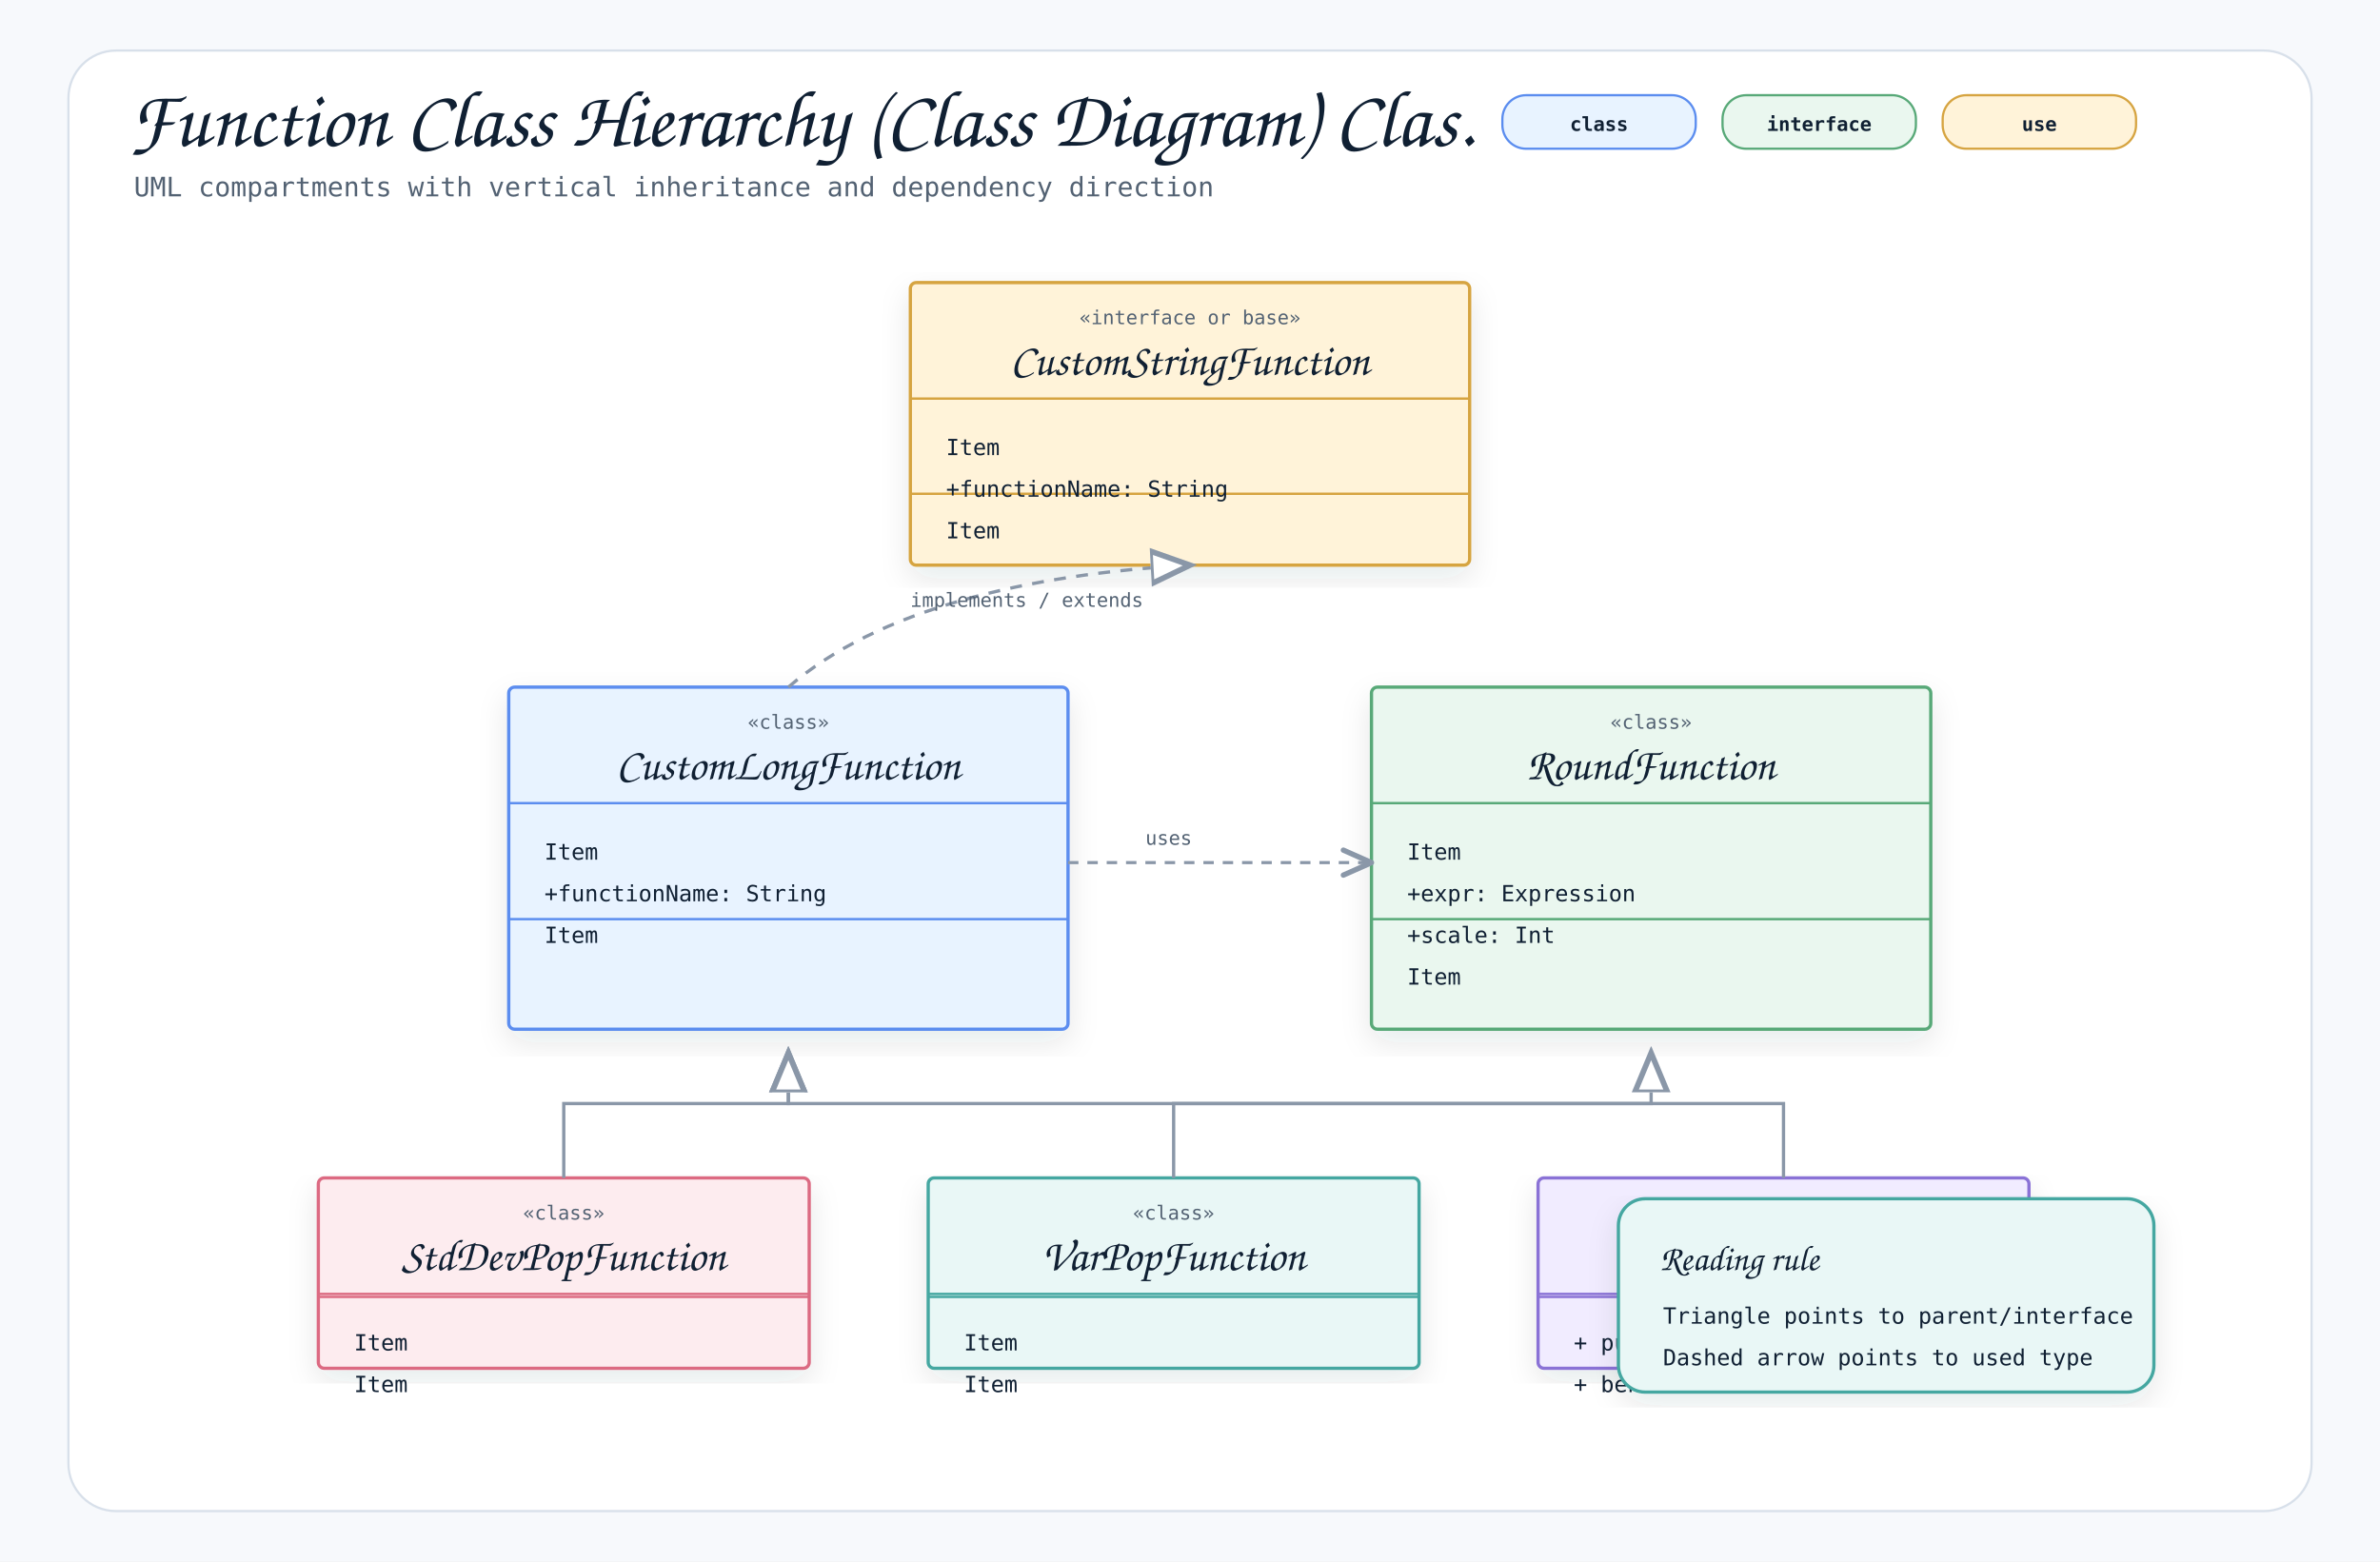
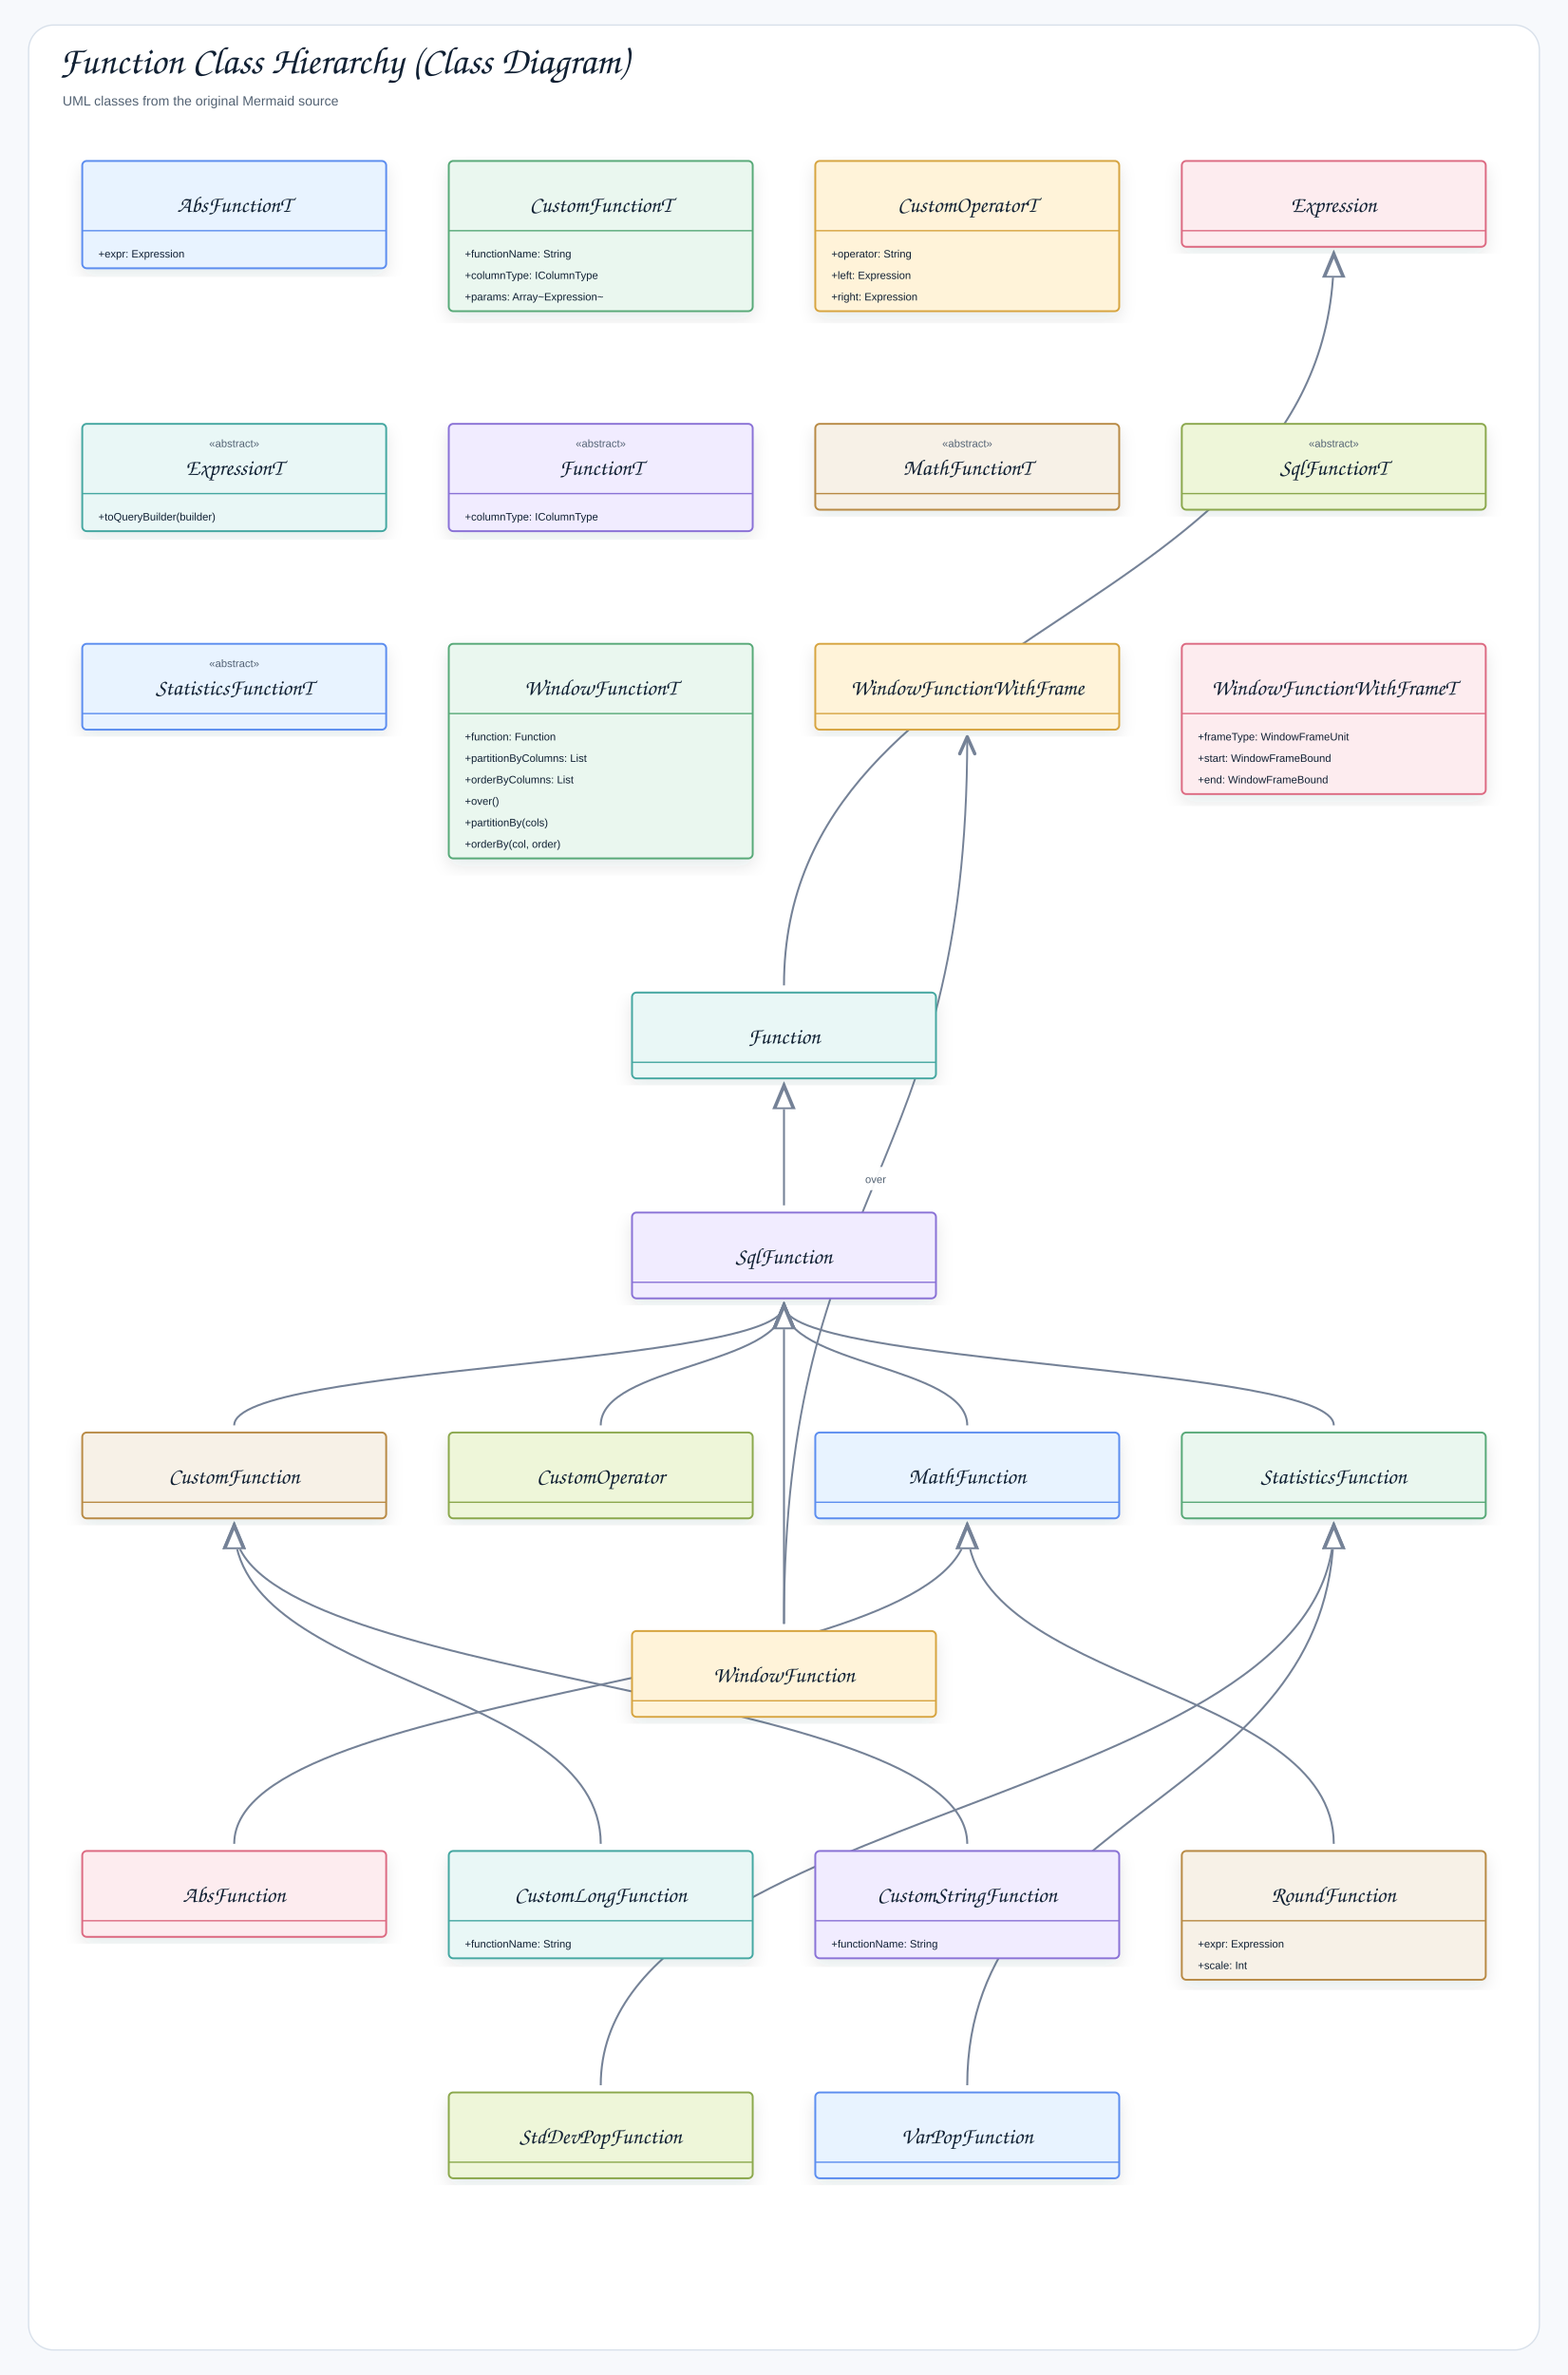
- <svg xmlns="http://www.w3.org/2000/svg" width="1600" height="1050" viewBox="0 0 1600 1050" role="img" aria-label="Function Class Hierarchy (Class Diagram) Classes">
+ <svg xmlns="http://www.w3.org/2000/svg" width="1754" height="2656" viewBox="0 0 1754 2656" role="img" aria-label="Function Class Hierarchy (Class Diagram)">
  <defs>
    <filter id="shadow" x="-8%" y="-8%" width="116%" height="116%">
-       <feDropShadow dx="0" dy="8" stdDeviation="10" flood-color="#1f2937" flood-opacity="0.10" />
+       <feDropShadow dx="0" dy="8" stdDeviation="9" flood-color="#1f2937" flood-opacity="0.10" />
    </filter>
    <marker id="openArrow" markerWidth="12" markerHeight="10" refX="10" refY="5" orient="auto" markerUnits="strokeWidth">
-       <path d="M 1 1 L 10 5 L 1 9" fill="none" stroke="#8a97a8" stroke-width="1.7" stroke-linecap="round" stroke-linejoin="round" />
+       <path d="M 1 1 L 10 5 L 1 9" fill="none" stroke="#758297" stroke-width="1.8" stroke-linecap="round" stroke-linejoin="round" />
    </marker>
    <marker id="inherit" markerWidth="14" markerHeight="12" refX="12" refY="6" orient="auto" markerUnits="strokeWidth">
-       <path d="M 0 1 L 12 6 L 0 11 Z" fill="#ffffff" stroke="#8a97a8" stroke-width="1.7" />
+       <path d="M 0 1 L 12 6 L 0 11 Z" fill="#ffffff" stroke="#758297" stroke-width="1.8" />
    </marker>
    <style>
-     .canvas { fill: #f7f9fc; }
-     .frame { fill: #ffffff; stroke: #d8e0ea; stroke-width: 1.5; }
-     .title { font-family: "Architects Daughter", "Comic Mono", cursive; font-size: 54px; font-weight: 400; fill: #102033; }
-     .subtitle { font-family: "Comic Mono", "SFMono-Regular", Menlo, Consolas, monospace; font-size: 18px; fill: #536273; }
-     .label { font-family: "Architects Daughter", "Comic Mono", cursive; font-size: 30px; font-weight: 400; fill: #102033; }
-     .smallLabel { font-family: "Architects Daughter", "Comic Mono", cursive; font-size: 24px; font-weight: 400; fill: #102033; }
-     .mono { font-family: "Comic Mono", "SFMono-Regular", Menlo, Consolas, monospace; font-size: 15px; fill: #102033; }
-     .small { font-family: "Comic Mono", "SFMono-Regular", Menlo, Consolas, monospace; font-size: 13px; fill: #536273; }
-     .strong { font-family: "Comic Mono", "SFMono-Regular", Menlo, Consolas, monospace; font-size: 15px; font-weight: 700; fill: #102033; }
-     .card { stroke-width: 2.2; filter: url(#shadow); }
-     .line { stroke: #8a97a8; stroke-width: 2.1; fill: none; marker-end: url(#openArrow); }
-     .softLine { stroke: #8a97a8; stroke-width: 2.1; fill: none; }
-     .dashed { stroke: #8a97a8; stroke-width: 2.1; stroke-dasharray: 7 6; fill: none; marker-end: url(#openArrow); }
-     .inheritLine { stroke: #8a97a8; stroke-width: 2.2; fill: none; marker-end: url(#inherit); }
-     .implLine { stroke: #8a97a8; stroke-width: 2.2; stroke-dasharray: 8 7; fill: none; marker-end: url(#inherit); }
-     .compartment { stroke-width: 1.6; fill: none; }
-     .chip { stroke-width: 1.5; rx: 16; }
-     .chipText { font-family: "Comic Mono", "SFMono-Regular", Menlo, Consolas, monospace; font-size: 13px; font-weight: 700; fill: #102033; }
+     .canvas{fill:#f7f9fc}.frame{fill:#fff;stroke:#d8e0ea;stroke-width:1.5}
+     .title{font-family:"Architects Daughter","Comic Sans MS","Comic Sans",cursive;font-size:43px;font-weight:400;fill:#102033}
+     .subtitle{font-family:"Comic Sans MS","Comic Sans","Comic Neue",Arial,sans-serif;font-size:15px;font-weight:400;fill:#536273}
+     .label{font-family:"Architects Daughter","Comic Sans MS","Comic Sans",cursive;font-size:25px;font-weight:400;fill:#102033}
+     .smallLabel{font-family:"Architects Daughter","Comic Sans MS","Comic Sans",cursive;font-size:21px;font-weight:400;fill:#102033}
+     .mono{font-family:"Comic Sans MS","Comic Sans","Comic Neue",Arial,sans-serif;font-size:12px;font-weight:400;fill:#102033}
+     .small{font-family:"Comic Sans MS","Comic Sans","Comic Neue",Arial,sans-serif;font-size:12px;font-weight:400;fill:#536273}
+     .strong{font-family:"Comic Sans MS","Comic Sans","Comic Neue",Arial,sans-serif;font-size:13px;font-weight:400;fill:#102033}
+     .card{stroke-width:2.1;filter:url(#shadow)}.compartment{stroke-width:1.5;fill:none}
+     .line{stroke:#758297;stroke-width:2.1;fill:none;marker-end:url(#openArrow)}
+     .plainLine{stroke:#758297;stroke-width:2.1;fill:none}
+     .dashed{stroke:#758297;stroke-width:2.1;stroke-dasharray:7 6;fill:none;marker-end:url(#openArrow)}
+     .inheritLine{stroke:#758297;stroke-width:2.2;fill:none;marker-end:url(#inherit)}
+     .implLine{stroke:#758297;stroke-width:2.2;stroke-dasharray:8 7;fill:none;marker-end:url(#inherit)}
  </style>
  </defs>
-   <rect class="canvas" width="1600" height="1050" />
-   <rect class="frame" x="46" y="34" width="1508" height="982" rx="32" />
-   <text class="title" x="86" y="98">Function Class Hierarchy (Class Diagram) Clas.</text>
-   <text class="subtitle" x="90" y="132">UML compartments with vertical inheritance and dependency direction</text>
-   <rect class="chip" x="1010" y="64" width="130" height="36" fill="#e8f3ff" stroke="#5b8def" />
-   <text class="chipText" x="1075" y="88" text-anchor="middle">class</text>
-   <rect class="chip" x="1158" y="64" width="130" height="36" fill="#eaf7ef" stroke="#58a978" />
-   <text class="chipText" x="1223" y="88" text-anchor="middle">interface</text>
-   <rect class="chip" x="1306" y="64" width="130" height="36" fill="#fff3d9" stroke="#d6a441" />
-   <text class="chipText" x="1371" y="88" text-anchor="middle">use</text>
-   <g transform="translate(612,190)">
-     <rect class="card" x="0" y="0" width="376" height="190" rx="4" fill="#fff3d9" stroke="#d6a441" />
-     <line class="compartment" x1="0" y1="78" x2="376" y2="78" stroke="#d6a441" />
-     <line class="compartment" x1="0" y1="142" x2="376" y2="142" stroke="#d6a441" />
-     <text class="small" x="188" y="28" text-anchor="middle">«interface or base»</text>
-     <text class="label" x="188" y="62" text-anchor="middle">CustomStringFunction</text>
-     <text class="mono" x="24" y="116">Item</text>
-     <text class="mono" x="24" y="144">+functionName: String</text>
-     <text class="mono" x="24" y="172">Item</text>
-   </g>
-   <g transform="translate(342,462)">
-     <rect class="card" x="0" y="0" width="376" height="230" rx="4" fill="#e8f3ff" stroke="#5b8def" />
-     <line class="compartment" x1="0" y1="78" x2="376" y2="78" stroke="#5b8def" />
-     <line class="compartment" x1="0" y1="156" x2="376" y2="156" stroke="#5b8def" />
-     <text class="small" x="188" y="28" text-anchor="middle">«class»</text>
-     <text class="label" x="188" y="62" text-anchor="middle">CustomLongFunction</text>
-     <text class="mono" x="24" y="116">Item</text>
-     <text class="mono" x="24" y="144">+functionName: String</text>
-     <text class="mono" x="24" y="172">Item</text>
-   </g>
-   <g transform="translate(922,462)">
-     <rect class="card" x="0" y="0" width="376" height="230" rx="4" fill="#eaf7ef" stroke="#58a978" />
-     <line class="compartment" x1="0" y1="78" x2="376" y2="78" stroke="#58a978" />
-     <line class="compartment" x1="0" y1="156" x2="376" y2="156" stroke="#58a978" />
-     <text class="small" x="188" y="28" text-anchor="middle">«class»</text>
-     <text class="label" x="188" y="62" text-anchor="middle">RoundFunction</text>
-     <text class="mono" x="24" y="116">Item</text>
-     <text class="mono" x="24" y="144">+expr: Expression</text>
-     <text class="mono" x="24" y="172">+scale: Int</text>
-     <text class="mono" x="24" y="200">Item</text>
-   </g>
-   <g transform="translate(214,792)">
-     <rect class="card" x="0" y="0" width="330" height="128" rx="4" fill="#fdecef" stroke="#dc6b82" />
-     <line class="compartment" x1="0" y1="78" x2="330" y2="78" stroke="#dc6b82" />
-     <line class="compartment" x1="0" y1="80" x2="330" y2="80" stroke="#dc6b82" />
-     <text class="small" x="165" y="28" text-anchor="middle">«class»</text>
-     <text class="label" x="165" y="62" text-anchor="middle">StdDevPopFunction</text>
-     <text class="mono" x="24" y="116">Item</text>
-     <text class="mono" x="24" y="144">Item</text>
-   </g>
-   <g transform="translate(624,792)">
-     <rect class="card" x="0" y="0" width="330" height="128" rx="4" fill="#e9f7f6" stroke="#45a7a1" />
-     <line class="compartment" x1="0" y1="78" x2="330" y2="78" stroke="#45a7a1" />
-     <line class="compartment" x1="0" y1="80" x2="330" y2="80" stroke="#45a7a1" />
-     <text class="small" x="165" y="28" text-anchor="middle">«class»</text>
-     <text class="label" x="165" y="62" text-anchor="middle">VarPopFunction</text>
-     <text class="mono" x="24" y="116">Item</text>
-     <text class="mono" x="24" y="144">Item</text>
-   </g>
-   <g transform="translate(1034,792)">
-     <rect class="card" x="0" y="0" width="330" height="128" rx="4" fill="#f1ecff" stroke="#8a72d6" />
-     <line class="compartment" x1="0" y1="78" x2="330" y2="78" stroke="#8a72d6" />
-     <line class="compartment" x1="0" y1="80" x2="330" y2="80" stroke="#8a72d6" />
-     <text class="small" x="165" y="28" text-anchor="middle">«class»</text>
-     <text class="label" x="165" y="62" text-anchor="middle">Expression</text>
-     <text class="mono" x="24" y="116">+ public contract</text>
-     <text class="mono" x="24" y="144">+ behavior</text>
-   </g>
-   <path class="implLine" d="M530 462 C590 410 690 386 800 380" />
-   <text class="small" x="612" y="408">implements / extends</text>
-   <path class="dashed" d="M718 580 C780 580 860 580 922 580" />
-   <rect x="756" y="548" width="118" height="30" rx="15" fill="#ffffff" opacity="0.94" />
-   <text class="small" x="770" y="568">uses</text>
-   <path class="inheritLine" d="M379 792 L379 742 L530 742 L530 708" />
-   <path class="inheritLine" d="M789 792 L789 742 L1110 742 L1110 708" />
-   <path class="inheritLine" d="M1199 792 L1199 742 L530 742 L530 708" />
-   <g transform="translate(1088,806)">
-     <rect class="card" x="0" y="0" width="360" height="130" rx="18" fill="#e9f7f6" stroke="#45a7a1" />
-     <text class="smallLabel" x="28" y="48">Reading rule</text>
-     <text class="mono" x="30" y="84">Triangle points to parent/interface</text>
-     <text class="mono" x="30" y="112">Dashed arrow points to used type</text>
-   </g>
+   <rect class="canvas" width="1754" height="2656" />
+   <rect class="frame" x="32" y="28" width="1690" height="2600" rx="28" />
+   <text class="title" x="66" y="82">Function Class Hierarchy (Class Diagram)</text>
+   <text class="subtitle" x="70" y="118">UML classes from the original Mermaid source</text>
+   <path class="inheritLine" d="M1082 2332 C1082 2019 1492 2019 1492 1706" />
+   <path class="inheritLine" d="M672 2332 C672 2019 1492 2019 1492 1706" />
+   <path class="inheritLine" d="M1492 1594 C1492 1527 877 1527 877 1460" />
+   <path class="inheritLine" d="M1492 2062 C1492 1884 1082 1884 1082 1706" />
+   <path class="inheritLine" d="M262 2062 C262 1884 1082 1884 1082 1706" />
+   <path class="inheritLine" d="M1082 1594 C1082 1527 877 1527 877 1460" />
+   <path class="line" d="M877 1816 C877 1320 1082 1320 1082 824" />
+   <path class="inheritLine" d="M877 1816 C877 1638 877 1638 877 1460" />
+   <path class="inheritLine" d="M672 1594 C672 1527 877 1527 877 1460" />
+   <path class="inheritLine" d="M672 2062 C672 1884 262 1884 262 1706" />
+   <path class="inheritLine" d="M1082 2062 C1082 1884 262 1884 262 1706" />
+   <path class="inheritLine" d="M262 1594 C262 1527 877 1527 877 1460" />
+   <path class="inheritLine" d="M877 1348 C877 1281 877 1281 877 1214" />
+   <path class="inheritLine" d="M877 1102 C877 693 1492 693 1492 284" />
+   <g transform="translate(92,180)">
+     <rect class="card" x="0" y="0" width="340" height="120" rx="5" fill="#E8F3FF" stroke="#5B8DEF" />
+     <line class="compartment" x1="0" y1="78" x2="340" y2="78" stroke="#5B8DEF" />
+     <text class="small" x="170" y="26" text-anchor="middle" />
+     <text class="label" x="170" y="57" text-anchor="middle">AbsFunctionT</text>
+     <text class="mono" x="18" y="108">+expr: Expression</text>
+   </g>
+   <g transform="translate(502,180)">
+     <rect class="card" x="0" y="0" width="340" height="168" rx="5" fill="#EAF7EF" stroke="#58A978" />
+     <line class="compartment" x1="0" y1="78" x2="340" y2="78" stroke="#58A978" />
+     <text class="small" x="170" y="26" text-anchor="middle" />
+     <text class="label" x="170" y="57" text-anchor="middle">CustomFunctionT</text>
+     <text class="mono" x="18" y="108">+functionName: String</text>
+     <text class="mono" x="18" y="132">+columnType: IColumnType</text>
+     <text class="mono" x="18" y="156">+params: Array~Expression~</text>
+   </g>
+   <g transform="translate(912,180)">
+     <rect class="card" x="0" y="0" width="340" height="168" rx="5" fill="#FFF3D9" stroke="#D6A441" />
+     <line class="compartment" x1="0" y1="78" x2="340" y2="78" stroke="#D6A441" />
+     <text class="small" x="170" y="26" text-anchor="middle" />
+     <text class="label" x="170" y="57" text-anchor="middle">CustomOperatorT</text>
+     <text class="mono" x="18" y="108">+operator: String</text>
+     <text class="mono" x="18" y="132">+left: Expression</text>
+     <text class="mono" x="18" y="156">+right: Expression</text>
+   </g>
+   <g transform="translate(1322,180)">
+     <rect class="card" x="0" y="0" width="340" height="96" rx="5" fill="#FDECEF" stroke="#DC6B82" />
+     <line class="compartment" x1="0" y1="78" x2="340" y2="78" stroke="#DC6B82" />
+     <text class="small" x="170" y="26" text-anchor="middle" />
+     <text class="label" x="170" y="57" text-anchor="middle">Expression</text>
+   </g>
+   <g transform="translate(92,474)">
+     <rect class="card" x="0" y="0" width="340" height="120" rx="5" fill="#E9F7F6" stroke="#45A7A1" />
+     <line class="compartment" x1="0" y1="78" x2="340" y2="78" stroke="#45A7A1" />
+     <text class="small" x="170" y="26" text-anchor="middle">«abstract»</text>
+     <text class="label" x="170" y="57" text-anchor="middle">ExpressionT</text>
+     <text class="mono" x="18" y="108">+toQueryBuilder(builder)</text>
+   </g>
+   <g transform="translate(502,474)">
+     <rect class="card" x="0" y="0" width="340" height="120" rx="5" fill="#F1ECFF" stroke="#8A72D6" />
+     <line class="compartment" x1="0" y1="78" x2="340" y2="78" stroke="#8A72D6" />
+     <text class="small" x="170" y="26" text-anchor="middle">«abstract»</text>
+     <text class="label" x="170" y="57" text-anchor="middle">FunctionT</text>
+     <text class="mono" x="18" y="108">+columnType: IColumnType</text>
+   </g>
+   <g transform="translate(912,474)">
+     <rect class="card" x="0" y="0" width="340" height="96" rx="5" fill="#F7F1E7" stroke="#B88A44" />
+     <line class="compartment" x1="0" y1="78" x2="340" y2="78" stroke="#B88A44" />
+     <text class="small" x="170" y="26" text-anchor="middle">«abstract»</text>
+     <text class="label" x="170" y="57" text-anchor="middle">MathFunctionT</text>
+   </g>
+   <g transform="translate(1322,474)">
+     <rect class="card" x="0" y="0" width="340" height="96" rx="5" fill="#EEF6D9" stroke="#8BA84D" />
+     <line class="compartment" x1="0" y1="78" x2="340" y2="78" stroke="#8BA84D" />
+     <text class="small" x="170" y="26" text-anchor="middle">«abstract»</text>
+     <text class="label" x="170" y="57" text-anchor="middle">SqlFunctionT</text>
+   </g>
+   <g transform="translate(92,720)">
+     <rect class="card" x="0" y="0" width="340" height="96" rx="5" fill="#E8F3FF" stroke="#5B8DEF" />
+     <line class="compartment" x1="0" y1="78" x2="340" y2="78" stroke="#5B8DEF" />
+     <text class="small" x="170" y="26" text-anchor="middle">«abstract»</text>
+     <text class="label" x="170" y="57" text-anchor="middle">StatisticsFunctionT</text>
+   </g>
+   <g transform="translate(502,720)">
+     <rect class="card" x="0" y="0" width="340" height="240" rx="5" fill="#EAF7EF" stroke="#58A978" />
+     <line class="compartment" x1="0" y1="78" x2="340" y2="78" stroke="#58A978" />
+     <text class="small" x="170" y="26" text-anchor="middle" />
+     <text class="label" x="170" y="57" text-anchor="middle">WindowFunctionT</text>
+     <text class="mono" x="18" y="108">+function: Function</text>
+     <text class="mono" x="18" y="132">+partitionByColumns: List</text>
+     <text class="mono" x="18" y="156">+orderByColumns: List</text>
+     <text class="mono" x="18" y="180">+over()</text>
+     <text class="mono" x="18" y="204">+partitionBy(cols)</text>
+     <text class="mono" x="18" y="228">+orderBy(col, order)</text>
+   </g>
+   <g transform="translate(912,720)">
+     <rect class="card" x="0" y="0" width="340" height="96" rx="5" fill="#FFF3D9" stroke="#D6A441" />
+     <line class="compartment" x1="0" y1="78" x2="340" y2="78" stroke="#D6A441" />
+     <text class="small" x="170" y="26" text-anchor="middle" />
+     <text class="label" x="170" y="57" text-anchor="middle">WindowFunctionWithFrame</text>
+   </g>
+   <g transform="translate(1322,720)">
+     <rect class="card" x="0" y="0" width="340" height="168" rx="5" fill="#FDECEF" stroke="#DC6B82" />
+     <line class="compartment" x1="0" y1="78" x2="340" y2="78" stroke="#DC6B82" />
+     <text class="small" x="170" y="26" text-anchor="middle" />
+     <text class="label" x="170" y="57" text-anchor="middle">WindowFunctionWithFrameT</text>
+     <text class="mono" x="18" y="108">+frameType: WindowFrameUnit</text>
+     <text class="mono" x="18" y="132">+start: WindowFrameBound</text>
+     <text class="mono" x="18" y="156">+end: WindowFrameBound</text>
+   </g>
+   <g transform="translate(707,1110)">
+     <rect class="card" x="0" y="0" width="340" height="96" rx="5" fill="#E9F7F6" stroke="#45A7A1" />
+     <line class="compartment" x1="0" y1="78" x2="340" y2="78" stroke="#45A7A1" />
+     <text class="small" x="170" y="26" text-anchor="middle" />
+     <text class="label" x="170" y="57" text-anchor="middle">Function</text>
+   </g>
+   <g transform="translate(707,1356)">
+     <rect class="card" x="0" y="0" width="340" height="96" rx="5" fill="#F1ECFF" stroke="#8A72D6" />
+     <line class="compartment" x1="0" y1="78" x2="340" y2="78" stroke="#8A72D6" />
+     <text class="small" x="170" y="26" text-anchor="middle" />
+     <text class="label" x="170" y="57" text-anchor="middle">SqlFunction</text>
+   </g>
+   <g transform="translate(92,1602)">
+     <rect class="card" x="0" y="0" width="340" height="96" rx="5" fill="#F7F1E7" stroke="#B88A44" />
+     <line class="compartment" x1="0" y1="78" x2="340" y2="78" stroke="#B88A44" />
+     <text class="small" x="170" y="26" text-anchor="middle" />
+     <text class="label" x="170" y="57" text-anchor="middle">CustomFunction</text>
+   </g>
+   <g transform="translate(502,1602)">
+     <rect class="card" x="0" y="0" width="340" height="96" rx="5" fill="#EEF6D9" stroke="#8BA84D" />
+     <line class="compartment" x1="0" y1="78" x2="340" y2="78" stroke="#8BA84D" />
+     <text class="small" x="170" y="26" text-anchor="middle" />
+     <text class="label" x="170" y="57" text-anchor="middle">CustomOperator</text>
+   </g>
+   <g transform="translate(912,1602)">
+     <rect class="card" x="0" y="0" width="340" height="96" rx="5" fill="#E8F3FF" stroke="#5B8DEF" />
+     <line class="compartment" x1="0" y1="78" x2="340" y2="78" stroke="#5B8DEF" />
+     <text class="small" x="170" y="26" text-anchor="middle" />
+     <text class="label" x="170" y="57" text-anchor="middle">MathFunction</text>
+   </g>
+   <g transform="translate(1322,1602)">
+     <rect class="card" x="0" y="0" width="340" height="96" rx="5" fill="#EAF7EF" stroke="#58A978" />
+     <line class="compartment" x1="0" y1="78" x2="340" y2="78" stroke="#58A978" />
+     <text class="small" x="170" y="26" text-anchor="middle" />
+     <text class="label" x="170" y="57" text-anchor="middle">StatisticsFunction</text>
+   </g>
+   <g transform="translate(707,1824)">
+     <rect class="card" x="0" y="0" width="340" height="96" rx="5" fill="#FFF3D9" stroke="#D6A441" />
+     <line class="compartment" x1="0" y1="78" x2="340" y2="78" stroke="#D6A441" />
+     <text class="small" x="170" y="26" text-anchor="middle" />
+     <text class="label" x="170" y="57" text-anchor="middle">WindowFunction</text>
+   </g>
+   <g transform="translate(92,2070)">
+     <rect class="card" x="0" y="0" width="340" height="96" rx="5" fill="#FDECEF" stroke="#DC6B82" />
+     <line class="compartment" x1="0" y1="78" x2="340" y2="78" stroke="#DC6B82" />
+     <text class="small" x="170" y="26" text-anchor="middle" />
+     <text class="label" x="170" y="57" text-anchor="middle">AbsFunction</text>
+   </g>
+   <g transform="translate(502,2070)">
+     <rect class="card" x="0" y="0" width="340" height="120" rx="5" fill="#E9F7F6" stroke="#45A7A1" />
+     <line class="compartment" x1="0" y1="78" x2="340" y2="78" stroke="#45A7A1" />
+     <text class="small" x="170" y="26" text-anchor="middle" />
+     <text class="label" x="170" y="57" text-anchor="middle">CustomLongFunction</text>
+     <text class="mono" x="18" y="108">+functionName: String</text>
+   </g>
+   <g transform="translate(912,2070)">
+     <rect class="card" x="0" y="0" width="340" height="120" rx="5" fill="#F1ECFF" stroke="#8A72D6" />
+     <line class="compartment" x1="0" y1="78" x2="340" y2="78" stroke="#8A72D6" />
+     <text class="small" x="170" y="26" text-anchor="middle" />
+     <text class="label" x="170" y="57" text-anchor="middle">CustomStringFunction</text>
+     <text class="mono" x="18" y="108">+functionName: String</text>
+   </g>
+   <g transform="translate(1322,2070)">
+     <rect class="card" x="0" y="0" width="340" height="144" rx="5" fill="#F7F1E7" stroke="#B88A44" />
+     <line class="compartment" x1="0" y1="78" x2="340" y2="78" stroke="#B88A44" />
+     <text class="small" x="170" y="26" text-anchor="middle" />
+     <text class="label" x="170" y="57" text-anchor="middle">RoundFunction</text>
+     <text class="mono" x="18" y="108">+expr: Expression</text>
+     <text class="mono" x="18" y="132">+scale: Int</text>
+   </g>
+   <g transform="translate(502,2340)">
+     <rect class="card" x="0" y="0" width="340" height="96" rx="5" fill="#EEF6D9" stroke="#8BA84D" />
+     <line class="compartment" x1="0" y1="78" x2="340" y2="78" stroke="#8BA84D" />
+     <text class="small" x="170" y="26" text-anchor="middle" />
+     <text class="label" x="170" y="57" text-anchor="middle">StdDevPopFunction</text>
+   </g>
+   <g transform="translate(912,2340)">
+     <rect class="card" x="0" y="0" width="340" height="96" rx="5" fill="#E8F3FF" stroke="#5B8DEF" />
+     <line class="compartment" x1="0" y1="78" x2="340" y2="78" stroke="#5B8DEF" />
+     <text class="small" x="170" y="26" text-anchor="middle" />
+     <text class="label" x="170" y="57" text-anchor="middle">VarPopFunction</text>
+   </g>
+   <rect x="921.5" y="1305" width="116" height="26" rx="13" fill="#ffffff" opacity="0.94" />
+   <text class="small" x="979.5" y="1323" text-anchor="middle">over</text>
</svg>
